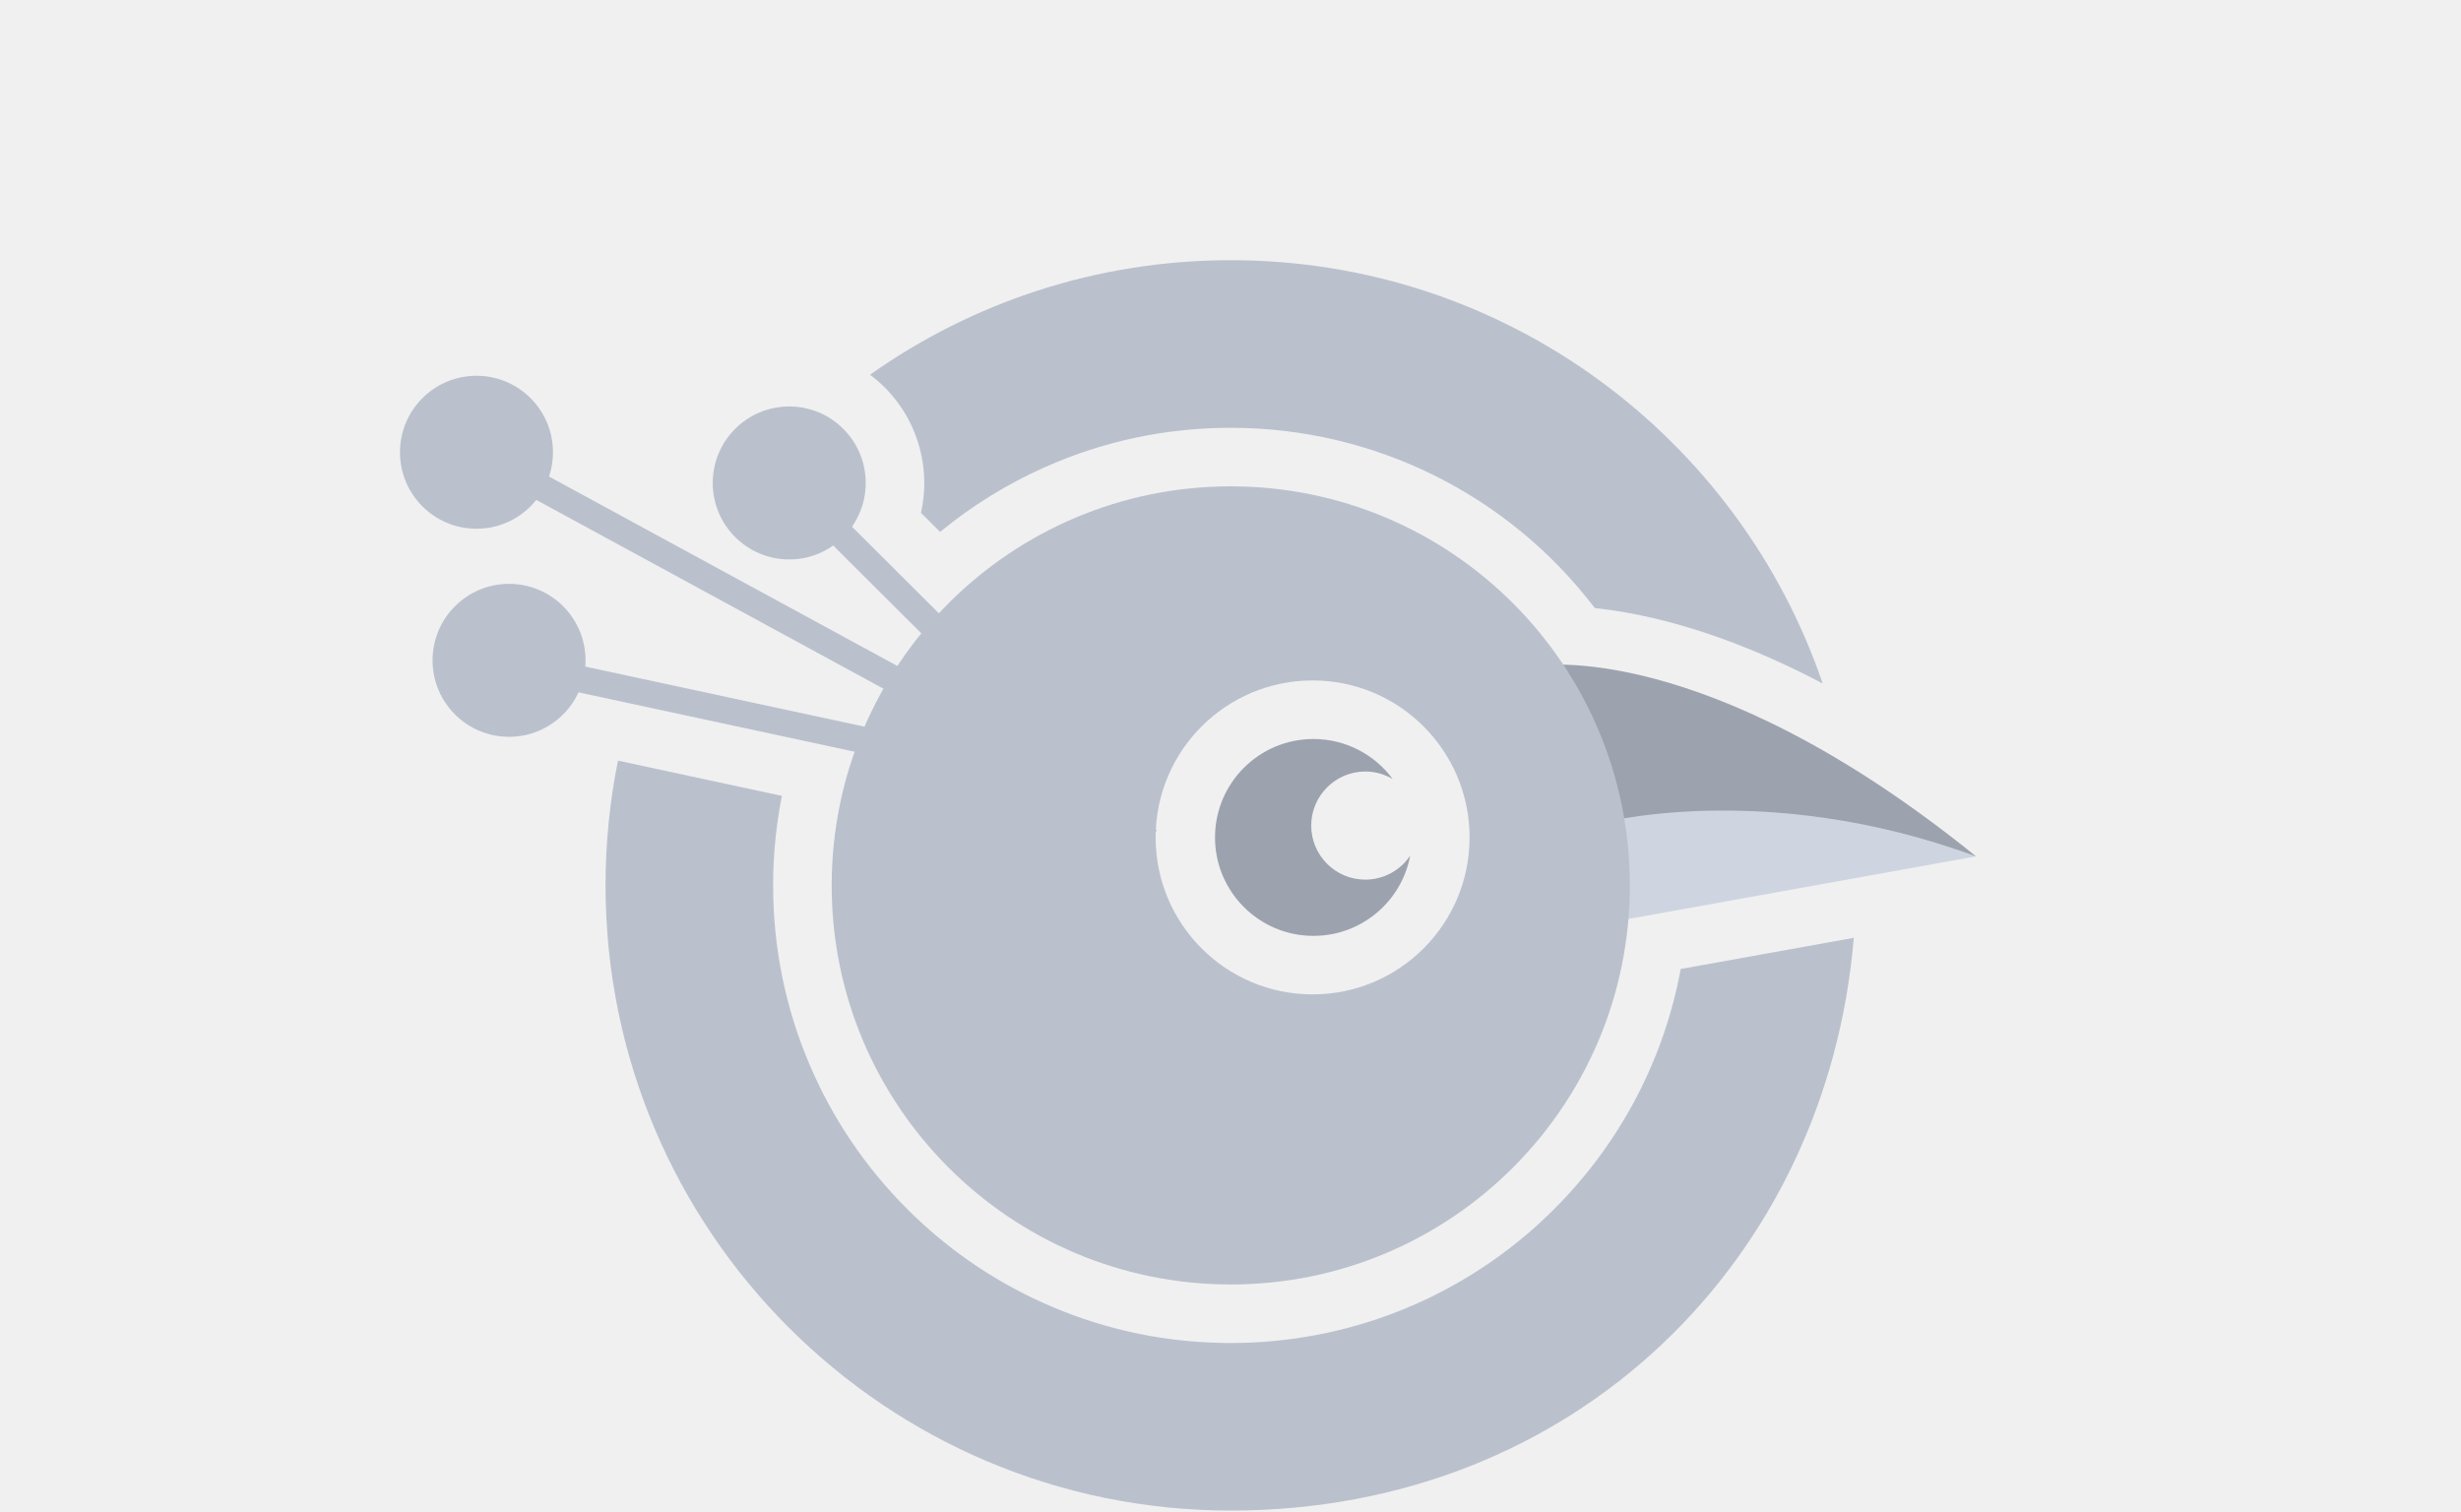
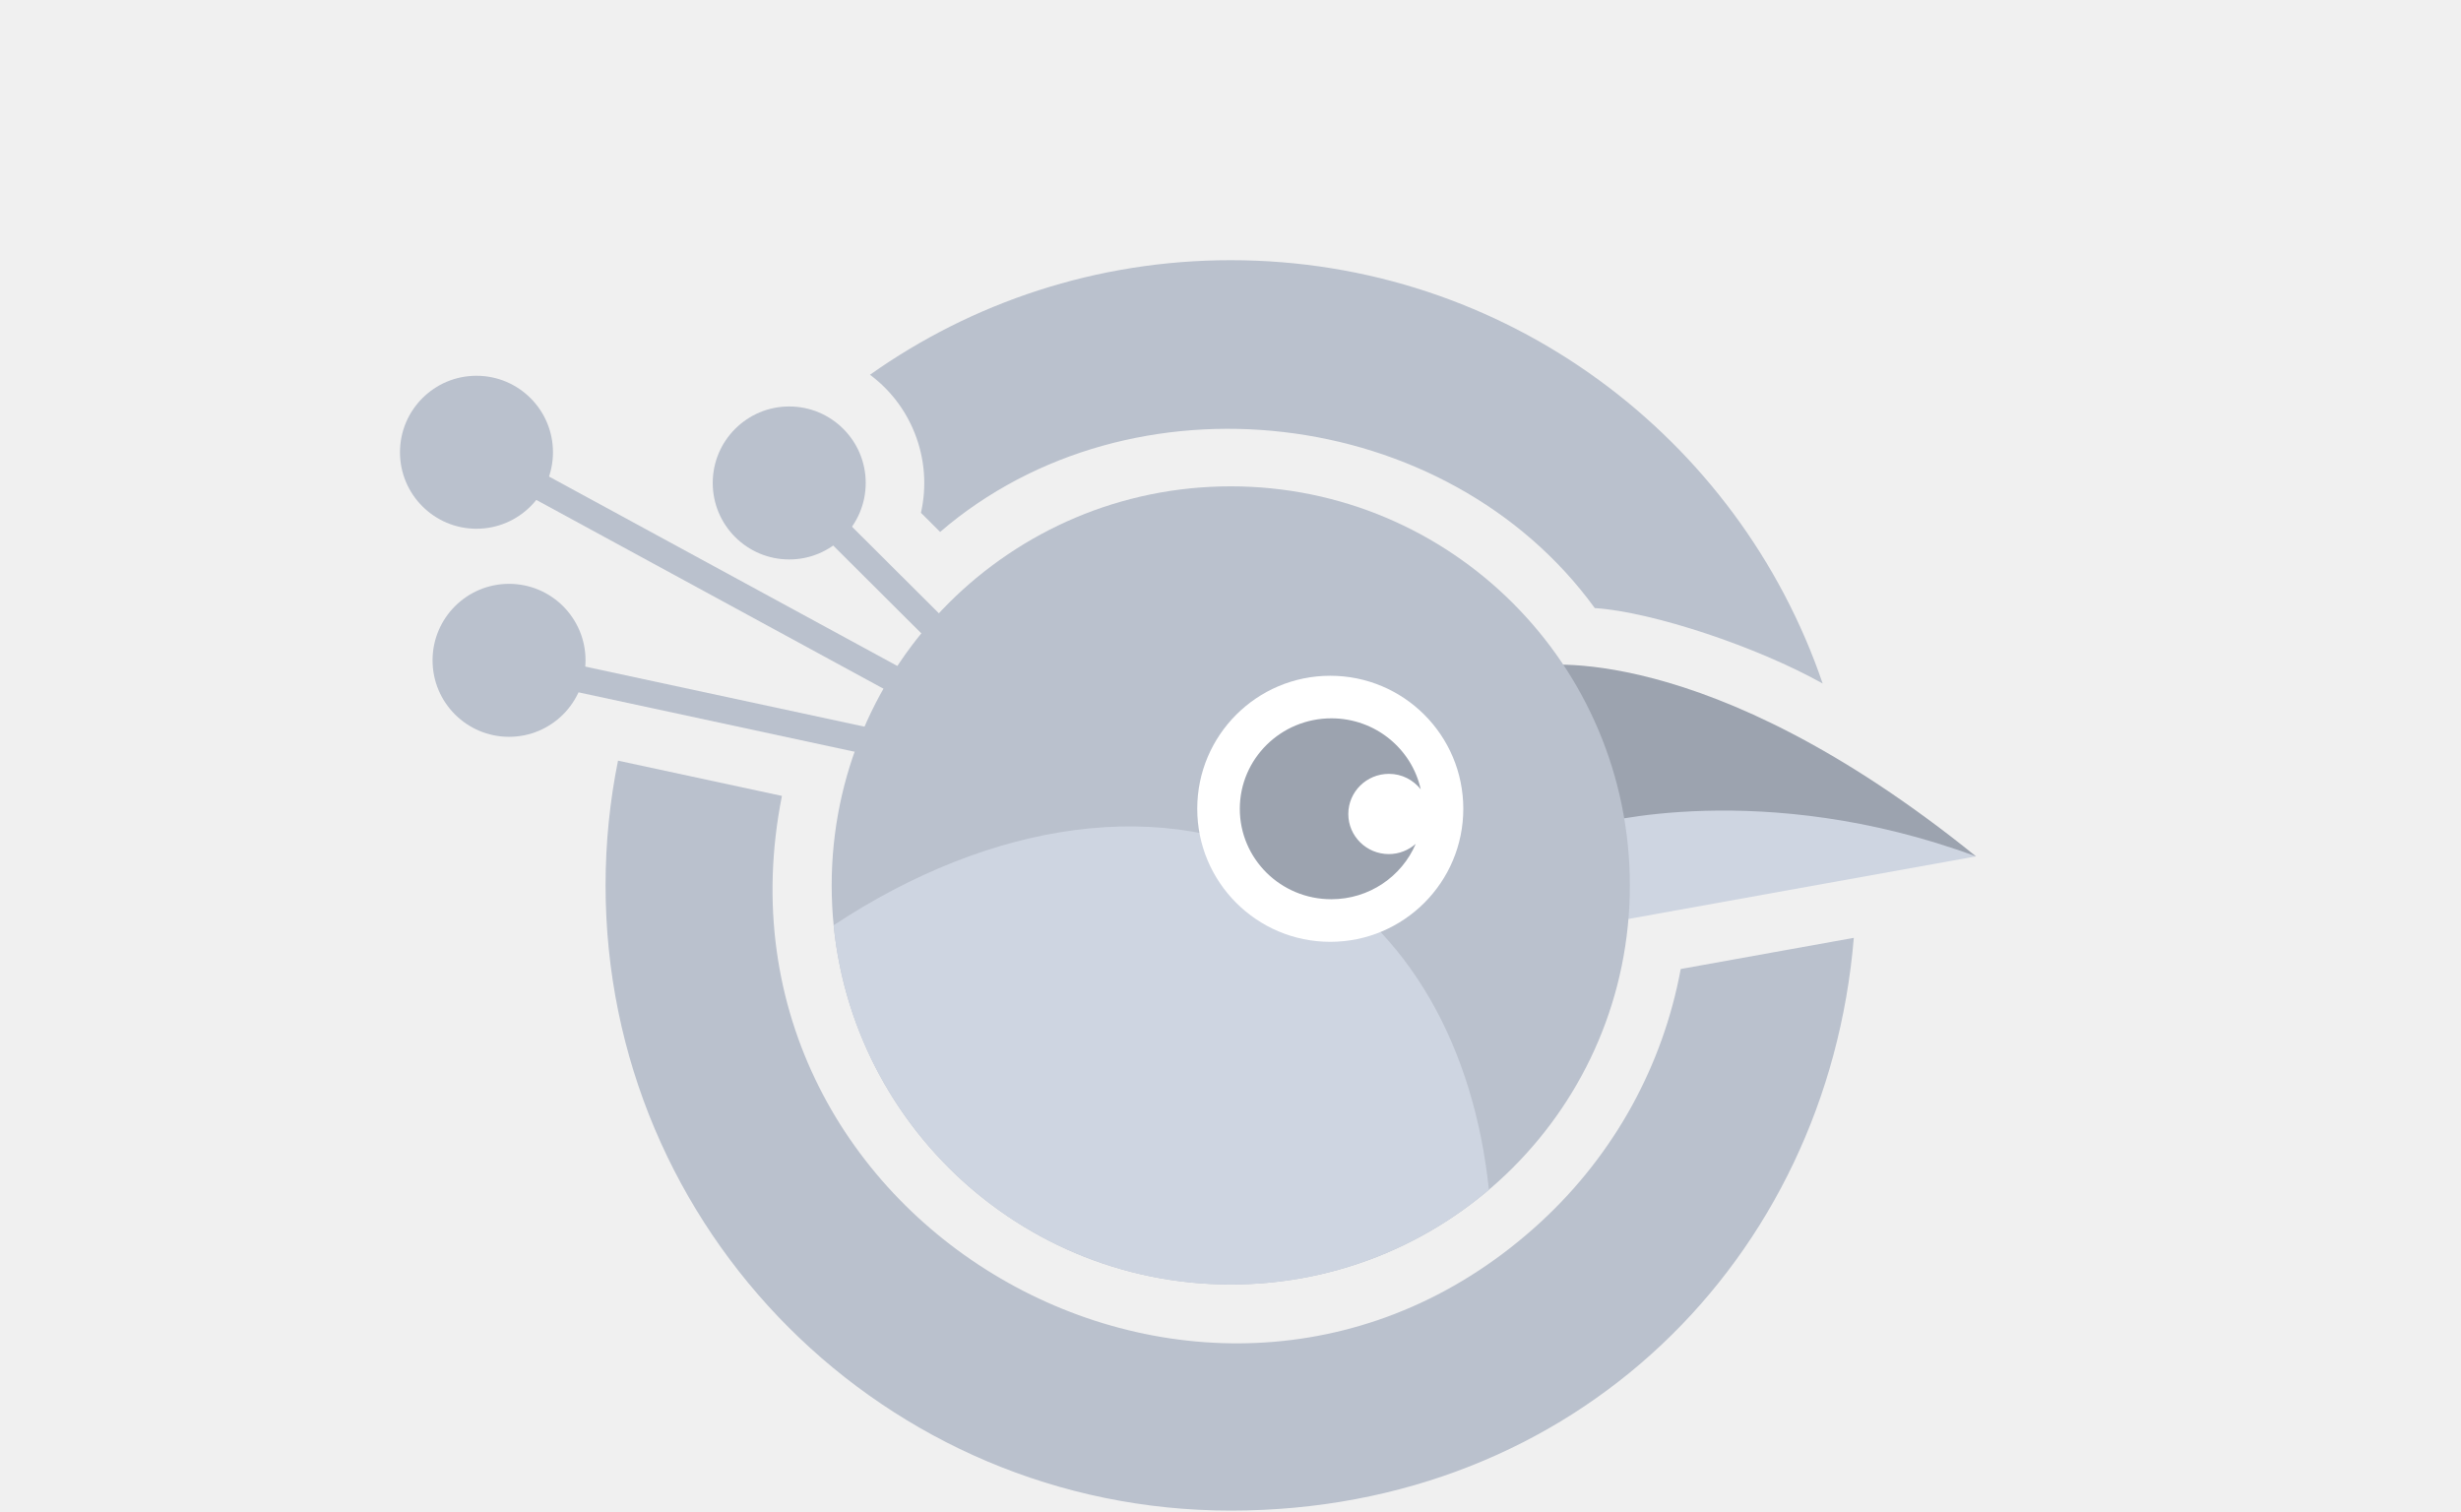
<svg xmlns="http://www.w3.org/2000/svg" role="img" aria-hidden="true" focusable="false" viewBox="0 0 925 568">
-   <path fill="#ced5e1" d="M619.46 261.44c.84 7.07-18.88 78.47-20.93 86.41l144.19-25.96-123.26-60.45Z" />
-   <path fill="#9ca3af" d="M742.72 321.89c-102.29-82.74-165.39-71.58-165.39-71.58 5.99 13.47 20.19 44.51 21.98 59.58 0 0 62.96-17.67 143.41 12Z" />
-   <path fill="#bac1cd" d="M462.6 182.8c-82.84 0-150 67.16-150 150s67.16 150 150 150 150-67.16 150-150-67.16-150-150-150Zm30.76 190.96c-32.58 0-59-26.42-59-59s26.42-59 59-59 59 26.42 59 59-26.42 59-59 59Z" />
-   <path fill="#9ca3af" d="M530.04 321.61c-3.65 5.43-9.85 9.02-16.88 9.02-11.21 0-20.32-9.12-20.32-20.32s9.12-20.32 20.32-20.32c3.77 0 7.29 1.05 10.31 2.84-6.74-9.14-17.57-15.06-29.79-15.06-20.44 0-37 16.57-37 37s16.57 37 37 37c18.1 0 33.15-12.99 36.36-30.15Z" />
  <g fill="#bac1cd">
    <circle cx="179.09" cy="169.99" r="28.75" />
    <circle cx="296.64" cy="181.53" r="28.75" />
    <circle cx="191.33" cy="248.2" r="28.75" />
    <path d="m293.096 185.052 7.059-7.083L434.825 312.169l-7.059 7.083z" />
    <path d="m203.138 257.162 2.103-9.776 215.305 46.315-2.103 9.776z" />
    <path d="m416.26 304.65-239.62-130.3 4.9-8.72 239.62 130.3-4.9 8.72z" />
  </g>
-   <path fill="#bac1cd" d="M579.34 459.11c-31.86 29.46-73.32 45.69-116.74 45.69-23.21 0-45.74-4.55-66.96-13.53-20.48-8.66-38.88-21.06-54.67-36.85-15.79-15.79-28.19-34.18-36.85-54.67-8.98-21.22-13.53-43.75-13.53-66.96 0-11.36 1.1-22.61 3.3-33.64l-61.61-13.25c-3.07 15.15-4.68 30.83-4.68 46.88 0 129.79 105.21 235 235 235s224.15-94.72 234.17-215.28l-65.05 11.71c-6.7 36.29-24.94 69.51-52.38 94.88ZM343.8 162.78c3.85 9.69 4.58 20.12 2.35 29.97l7.21 7.19c11.97-9.86 25.18-18.03 39.48-24.39 22.02-9.79 45.5-14.75 69.77-14.75 53.98 0 104.34 25.13 136.82 67.76 13.05 1.37 30.75 4.92 52.43 13.21 10.93 4.18 22.02 9.24 33.22 15.14C653.52 164.36 565.84 97.8 462.61 97.8c-50.51 0-97.3 15.94-135.61 43.06 7.53 5.61 13.32 13.13 16.81 21.92Z" />
+   <path fill="#ced5e1" d="M619.46 261.44c.84 7.07-18.88 78.47-20.93 86.41l144.19-25.96-123.26-60.45Z" />
+   <path fill="#9ca3af" d="M742.72 321.89c-102.29-82.74-165.39-71.58-165.39-71.58 5.99 13.47 20.19 44.51 21.98 59.58 0 0 62.96-17.67 143.41 12Z" />
+   <path fill="#bac1cd" d="M462.6 182.8c-82.84 0-150 67.16-150 150s67.16 150 150 150 150-67.16 150-150-67.16-150-150-150Z" />
+   <path fill="#ced5e1" d="M488.44 326.56c-50.85-28.13-116.16-17.73-175.1 21.21 7.51 75.82 71.47 135.04 149.26 135.04 37 0 70.87-13.41 97.03-35.62-5.61-53.36-29.71-97.67-71.19-120.63Z" />
+   <circle cx="500" cy="304" r="50" fill="#fff" />
+   <path fill="#9ca3af" d="M522.06 290.87c4.87 0 9.15 2.3 11.94 5.81-3.38-15.25-17.1-26.67-33.55-26.68-19-.01-34.43 15.2-34.45 33.98-.03 18.78 15.36 34.01 34.36 34.02 14.28.01 26.53-8.57 31.76-20.81-2.7 2.36-6.21 3.84-10.1 3.84-8.43 0-15.25-6.76-15.24-15.09.01-8.33 6.85-15.08 15.28-15.07Z" />
+   <g fill="#bac1cd">
+     <path d="M631.72 364.23c-6.7 36.29-24.94 69.51-52.38 94.88-121.68 112.36-317.69 2.38-285.44-159.95l-61.61-13.25c-3.07 15.15-4.68 30.83-4.68 46.88 0 129.79 105.21 235 235 235s224.15-94.72 234.17-215.28l-65.05 11.71ZM462.6 97.8c-50.51 0-97.3 15.94-135.61 43.06 7.53 5.61 13.32 13.13 16.81 21.92 3.85 9.69 4.58 20.12 2.35 29.97l7.21 7.19c71.8-61.77 190.48-47.89 246.06 28.62 21.8 1.42 61.18 14.63 85.65 28.35C653.51 164.36 565.83 97.8 462.6 97.8Z" />
+   </g>
</svg>
